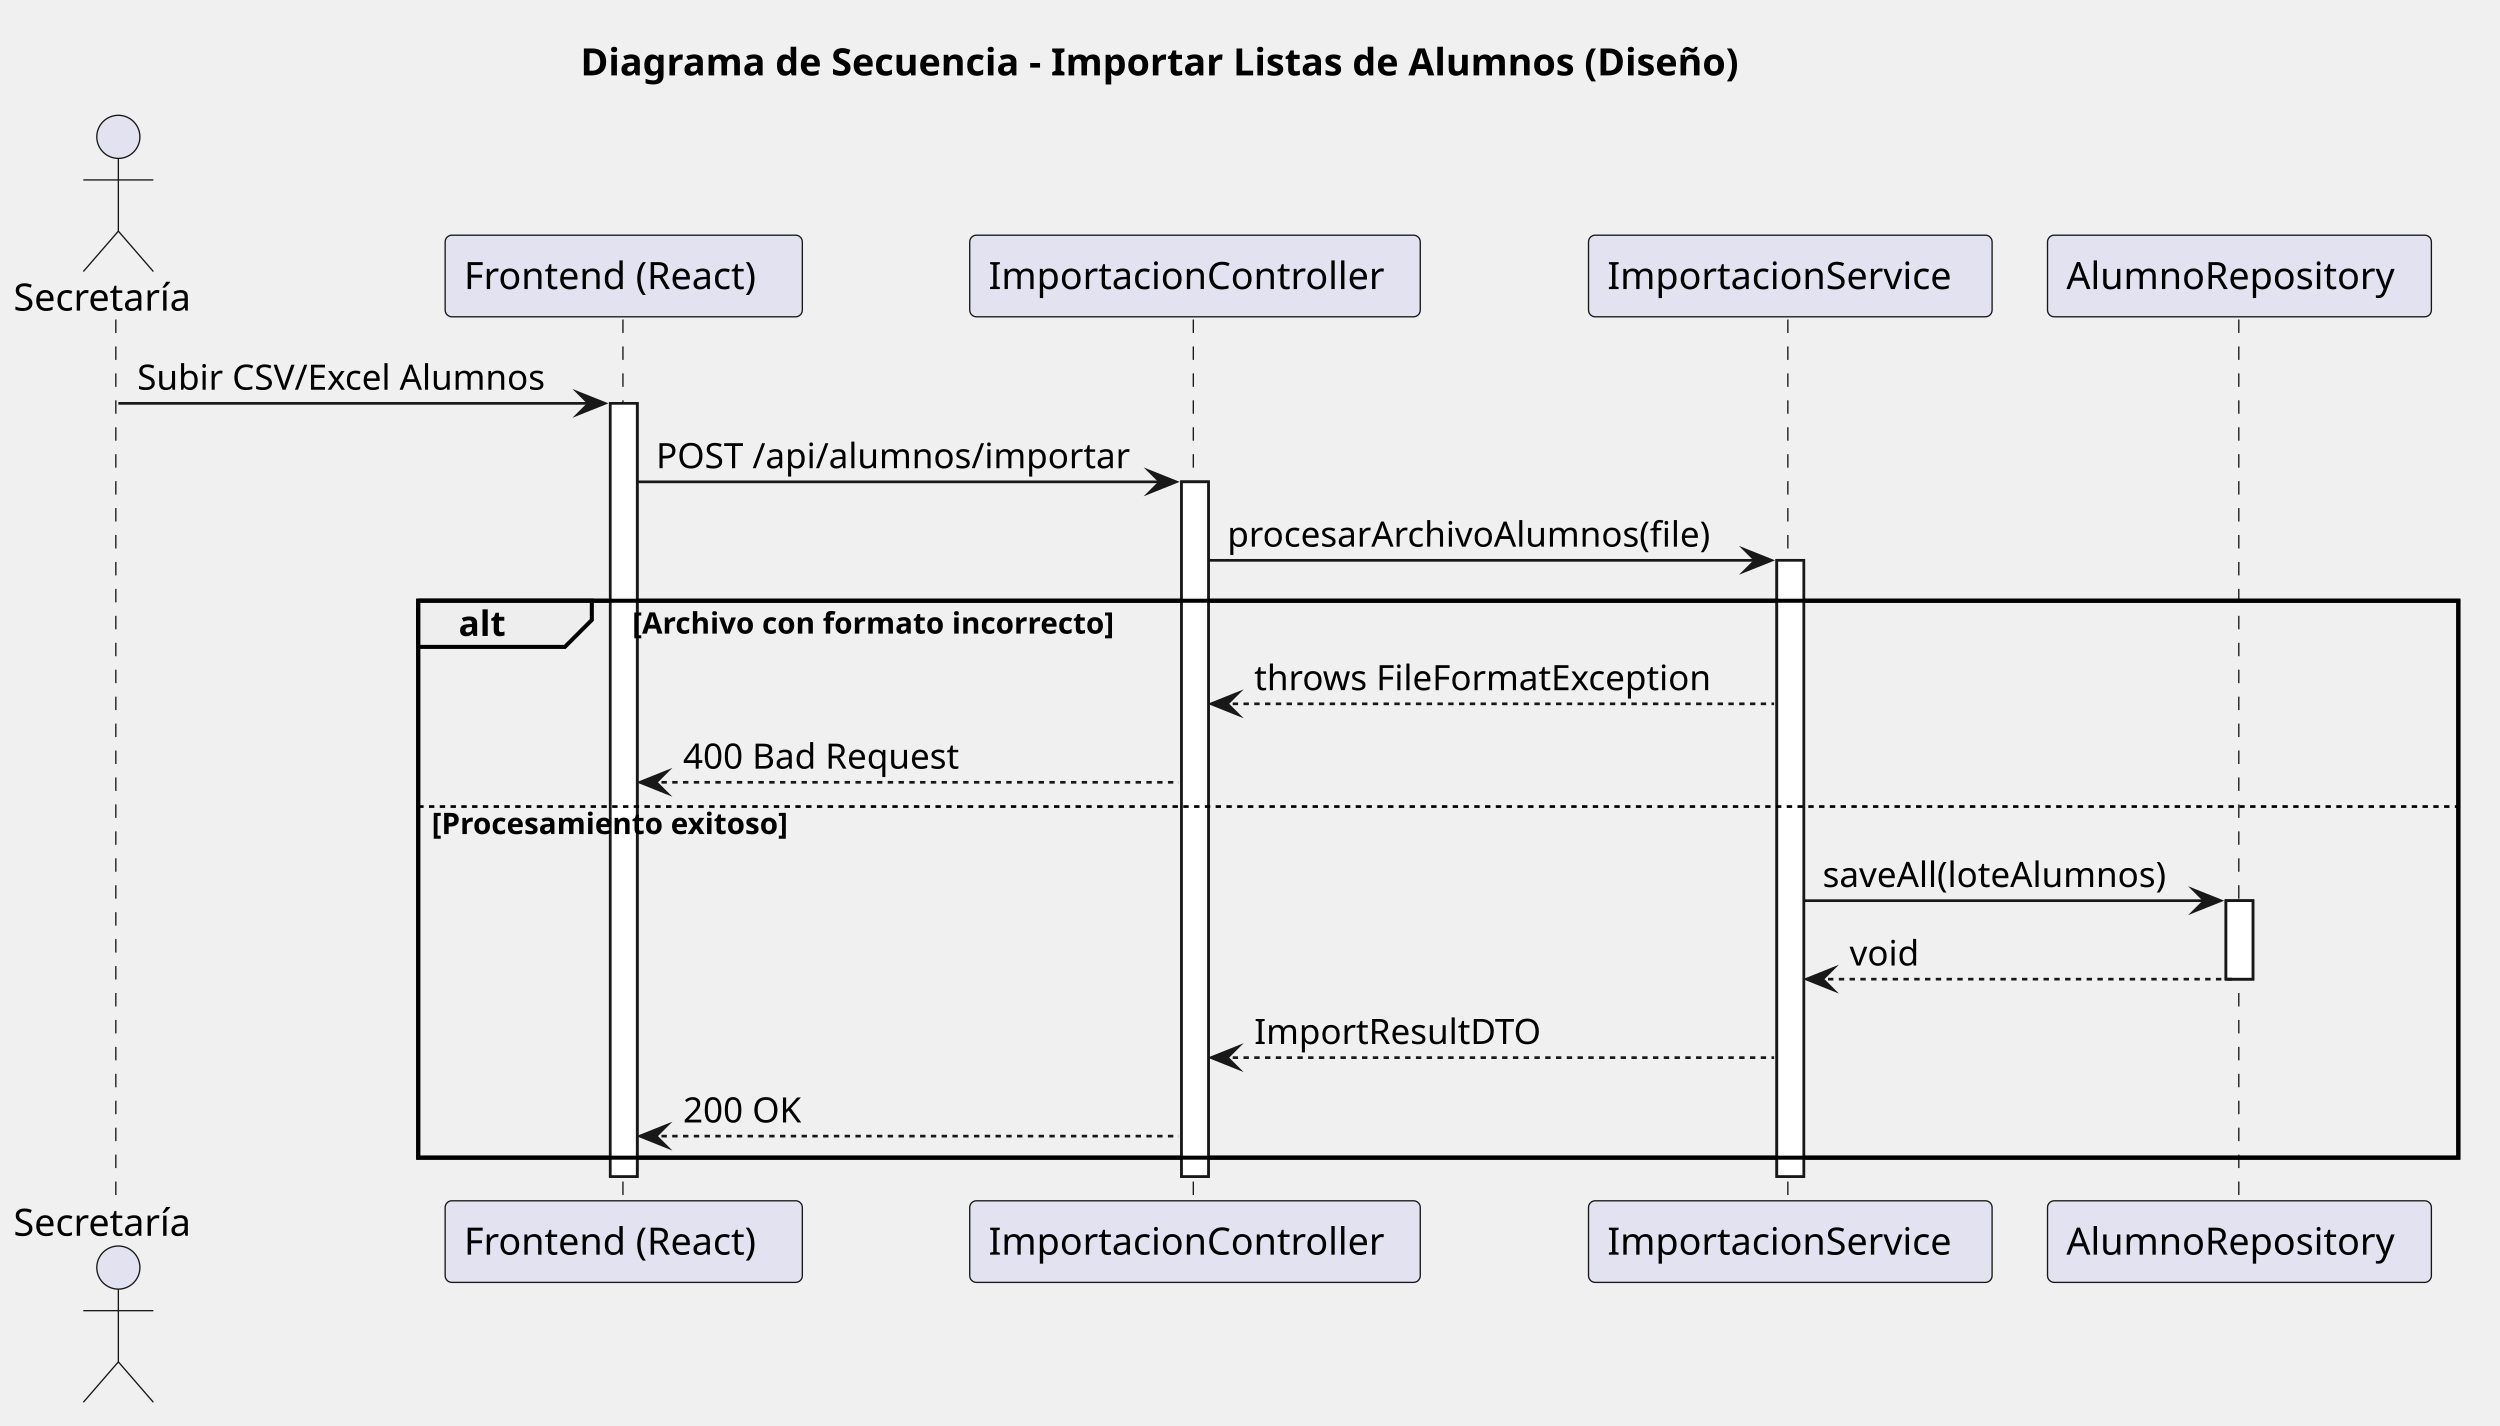
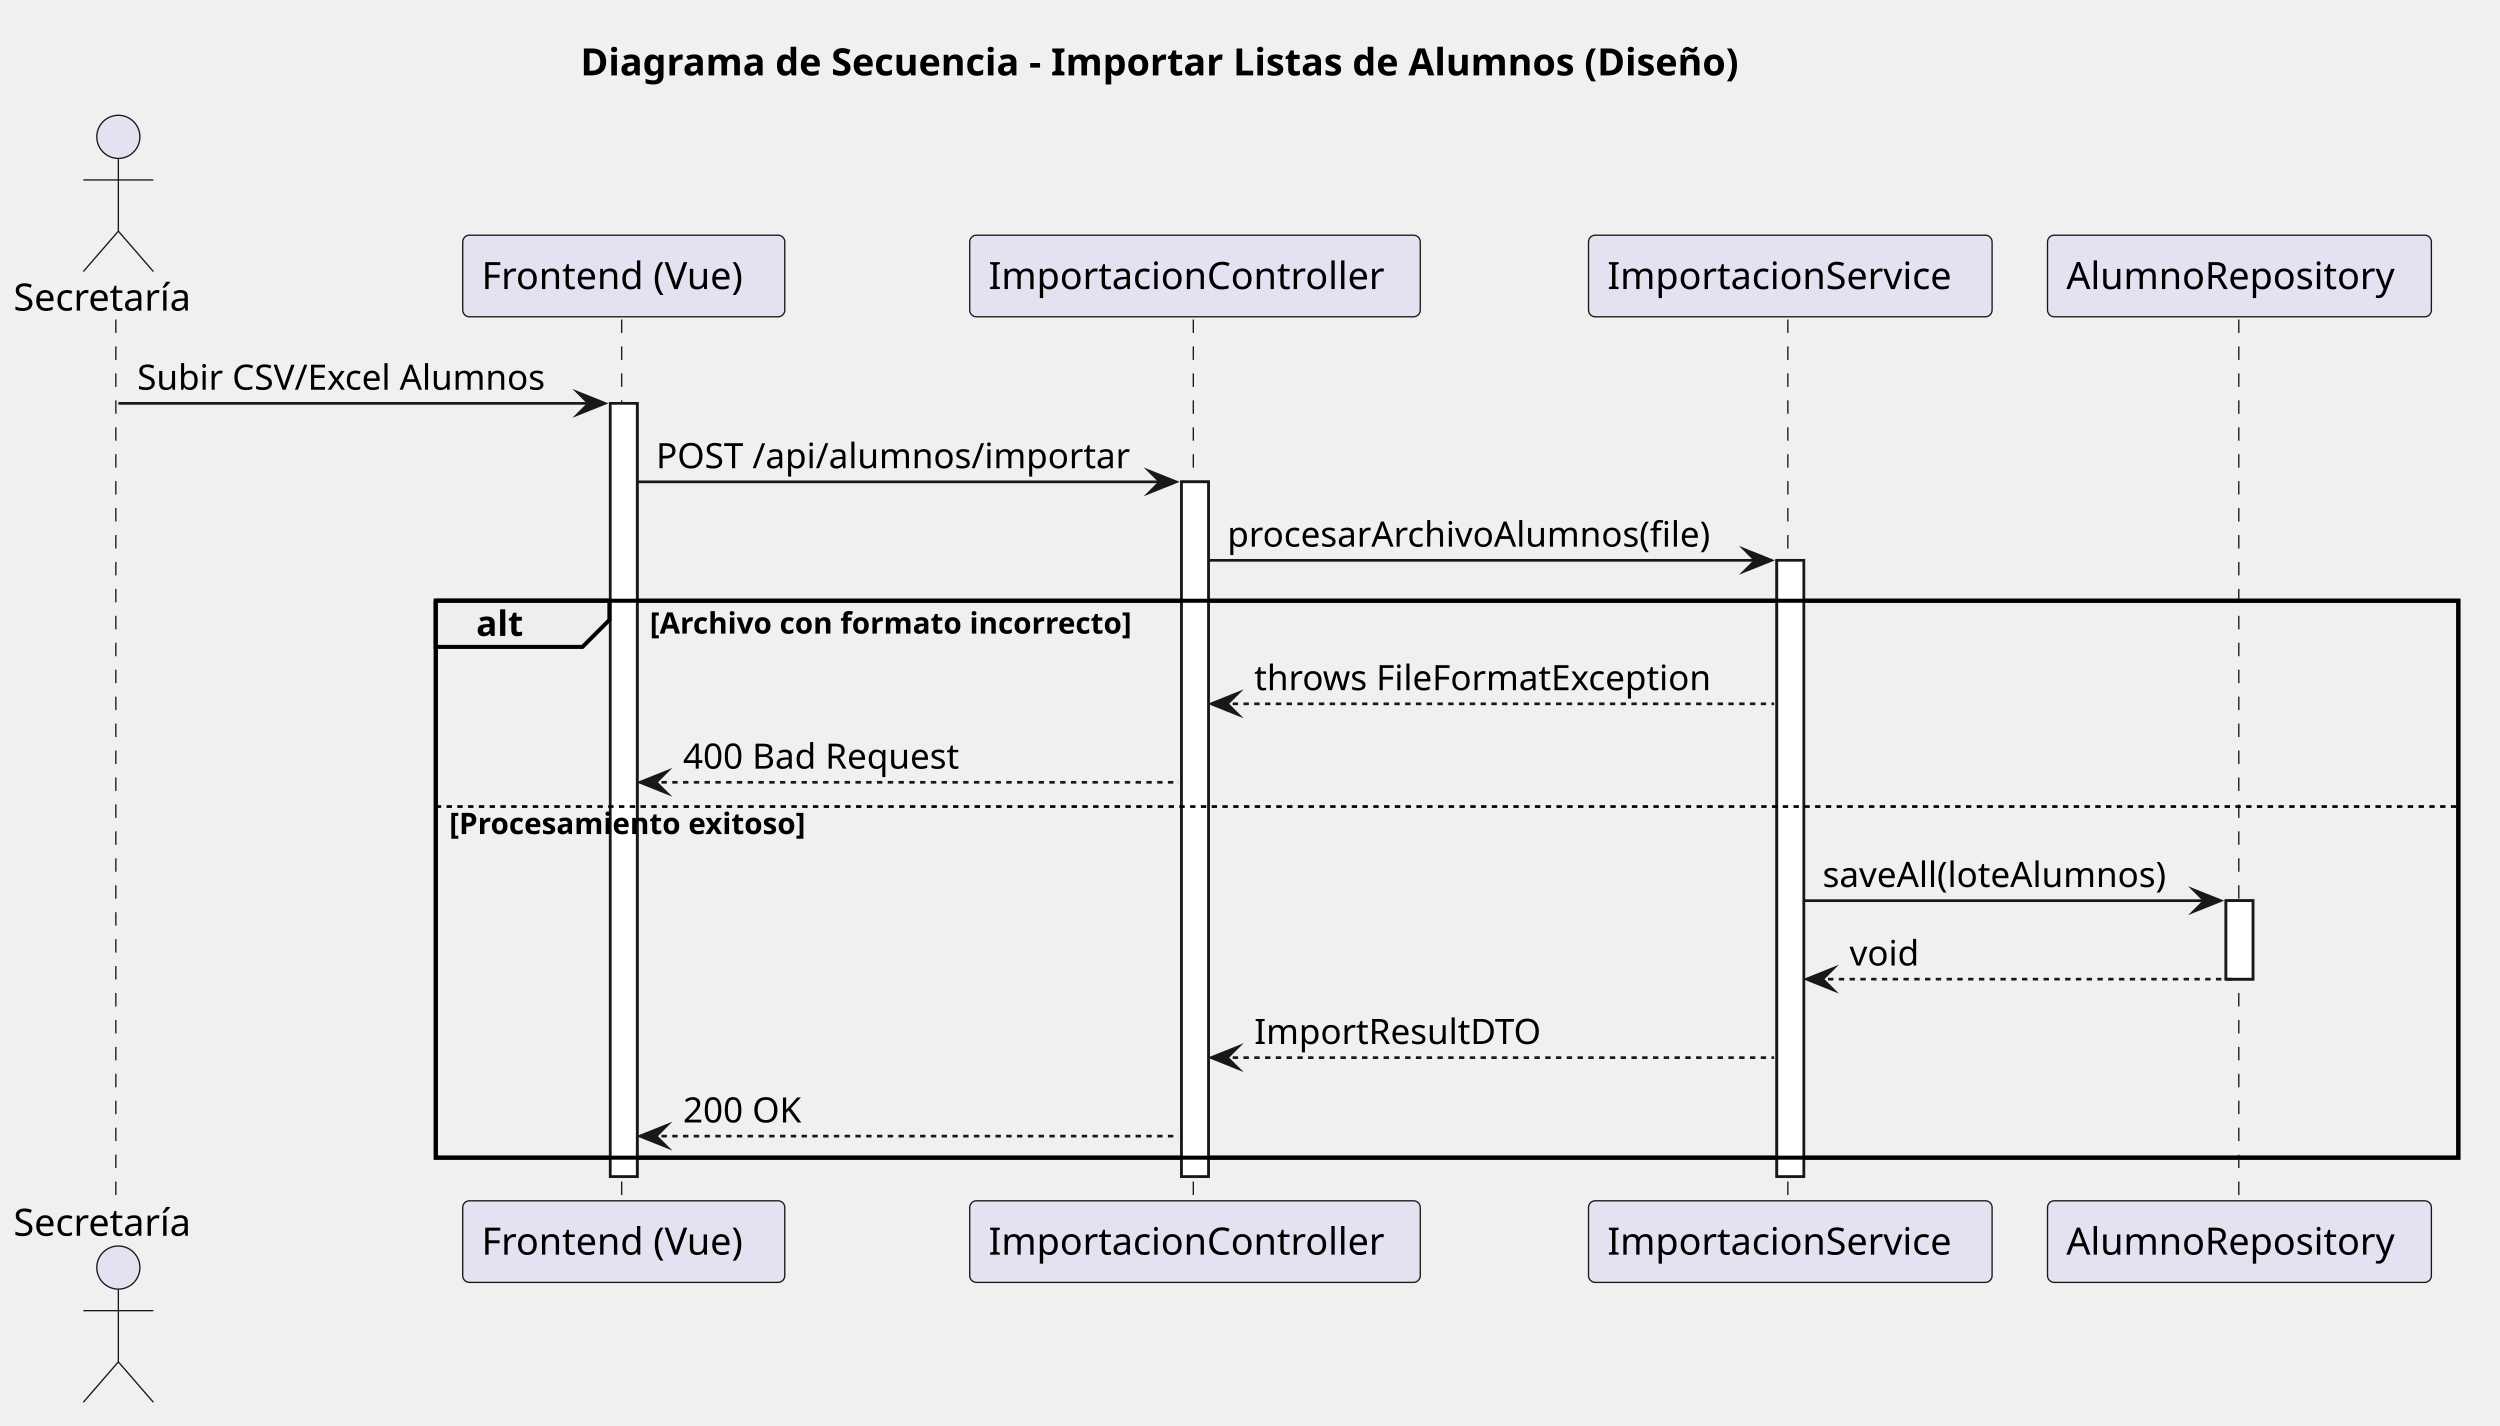
<svg xmlns="http://www.w3.org/2000/svg" contentStyleType="text/css" data-diagram-type="SEQUENCE" height="529px" preserveAspectRatio="none" style="width:928px;height:529px;background:#FFFFFF;" version="1.1" viewBox="0 0 928 529" width="928px" zoomAndPan="magnify">
  <defs />
  <g>
    <g class="title" data-source-line="1">
      <text fill="#000000" font-family="sans-serif" font-size="14" font-weight="700" lengthAdjust="spacing" textLength="490.608" x="215.46" y="27.995">Diagrama de Secuencia - Importar Listas de Alumnos (Diseño)</text>
    </g>
    <g>
      <rect fill="#FFFFFF" height="287" style="stroke:#181818;stroke-width:1;" width="10" x="226.534" y="149.727" />
    </g>
    <g>
      <rect fill="#FFFFFF" height="257.867" style="stroke:#181818;stroke-width:1;" width="10" x="438.582" y="178.859" />
    </g>
    <g>
      <rect fill="#FFFFFF" height="228.734" style="stroke:#181818;stroke-width:1;" width="10" x="659.56" y="207.992" />
    </g>
    <g>
      <rect fill="#FFFFFF" height="29.133" style="stroke:#181818;stroke-width:1;" width="10" x="826.285" y="334.328" />
    </g>
-     <rect fill="none" height="206.734" style="stroke:#000000;stroke-width:1.5;" width="757.29" x="155.239" y="222.992" />
+     <rect fill="none" height="206.734" style="stroke:#000000;stroke-width:1.5;" width="750.769" x="161.761" y="222.992" />
    <g class="participant-lifeline" data-entity-uid="part1" data-qualified-name="AdminUser" data-source-line="3" id="part1-lifeline">
      <g>
        <rect fill="#000000" fill-opacity="0" height="328.133" width="8" x="39.93" y="118.594" />
        <line style="stroke:#181818;stroke-width:0.5;stroke-dasharray:5,5;" x1="43" x2="43" y1="118.594" y2="446.727" />
      </g>
    </g>
    <g class="participant-lifeline" data-entity-uid="part2" data-qualified-name="FE" data-source-line="4" id="part2-lifeline">
      <g>
        <rect fill="#000000" fill-opacity="0" height="328.133" width="8" x="227.534" y="118.594" />
-         <line style="stroke:#181818;stroke-width:0.5;stroke-dasharray:5,5;" x1="231.239" x2="231.239" y1="118.594" y2="446.727" />
+         <line style="stroke:#181818;stroke-width:0.5;stroke-dasharray:5,5;" x1="230.761" x2="230.761" y1="118.594" y2="446.727" />
      </g>
    </g>
    <g class="participant-lifeline" data-entity-uid="part3" data-qualified-name="Controller" data-source-line="5" id="part3-lifeline">
      <g>
        <rect fill="#000000" fill-opacity="0" height="328.133" width="8" x="439.582" y="118.594" />
        <line style="stroke:#181818;stroke-width:0.5;stroke-dasharray:5,5;" x1="442.961" x2="442.961" y1="118.594" y2="446.727" />
      </g>
    </g>
    <g class="participant-lifeline" data-entity-uid="part4" data-qualified-name="Service" data-source-line="6" id="part4-lifeline">
      <g>
        <rect fill="#000000" fill-opacity="0" height="328.133" width="8" x="660.56" y="118.594" />
        <line style="stroke:#181818;stroke-width:0.5;stroke-dasharray:5,5;" x1="663.655" x2="663.655" y1="118.594" y2="446.727" />
      </g>
    </g>
    <g class="participant-lifeline" data-entity-uid="part5" data-qualified-name="Repository" data-source-line="7" id="part5-lifeline">
      <g>
        <rect fill="#000000" fill-opacity="0" height="328.133" width="8" x="827.285" y="118.594" />
        <line style="stroke:#181818;stroke-width:0.5;stroke-dasharray:5,5;" x1="831.041" x2="831.041" y1="118.594" y2="446.727" />
      </g>
    </g>
    <g class="participant participant-head" data-entity-uid="part1" data-qualified-name="AdminUser" data-source-line="3" id="part1-head">
      <text fill="#000000" font-family="sans-serif" font-size="14" lengthAdjust="spacing" textLength="71.859" x="5" y="115.292">Secretaría</text>
      <ellipse cx="43.93" cy="50.797" fill="#E2E2F0" rx="8" ry="8" style="stroke:#181818;stroke-width:0.5;" />
      <path d="M43.93,58.797 L43.93,85.797 M30.93,66.797 L56.93,66.797 M43.93,85.797 L30.93,100.797 M43.93,85.797 L56.93,100.797" fill="none" style="stroke:#181818;stroke-width:0.5;" />
    </g>
    <g class="participant participant-tail" data-entity-uid="part1" data-qualified-name="AdminUser" data-source-line="3" id="part1-tail">
      <text fill="#000000" font-family="sans-serif" font-size="14" lengthAdjust="spacing" textLength="71.859" x="5" y="458.722">Secretaría</text>
      <ellipse cx="43.93" cy="470.523" fill="#E2E2F0" rx="8" ry="8" style="stroke:#181818;stroke-width:0.5;" />
      <path d="M43.93,478.523 L43.93,505.523 M30.93,486.523 L56.93,486.523 M43.93,505.523 L30.93,520.523 M43.93,505.523 L56.93,520.523" fill="none" style="stroke:#181818;stroke-width:0.5;" />
    </g>
    <g class="participant participant-head" data-entity-uid="part2" data-qualified-name="FE" data-source-line="4" id="part2-head">
-       <rect fill="#E2E2F0" height="30.297" rx="2.5" ry="2.5" style="stroke:#181818;stroke-width:0.5;" width="132.59" x="165.239" y="87.297" />
-       <text fill="#000000" font-family="sans-serif" font-size="14" lengthAdjust="spacing" textLength="118.59" x="172.239" y="107.292">Frontend (React)</text>
+       <rect fill="#E2E2F0" height="30.297" rx="2.5" ry="2.5" style="stroke:#181818;stroke-width:0.5;" width="119.547" x="171.761" y="87.297" />
+       <text fill="#000000" font-family="sans-serif" font-size="14" lengthAdjust="spacing" textLength="105.547" x="178.761" y="107.292">Frontend (Vue)</text>
    </g>
    <g class="participant participant-tail" data-entity-uid="part2" data-qualified-name="FE" data-source-line="4" id="part2-tail">
-       <rect fill="#E2E2F0" height="30.297" rx="2.5" ry="2.5" style="stroke:#181818;stroke-width:0.5;" width="132.59" x="165.239" y="445.727" />
-       <text fill="#000000" font-family="sans-serif" font-size="14" lengthAdjust="spacing" textLength="118.59" x="172.239" y="465.722">Frontend (React)</text>
+       <rect fill="#E2E2F0" height="30.297" rx="2.5" ry="2.5" style="stroke:#181818;stroke-width:0.5;" width="119.547" x="171.761" y="445.727" />
+       <text fill="#000000" font-family="sans-serif" font-size="14" lengthAdjust="spacing" textLength="105.547" x="178.761" y="465.722">Frontend (Vue)</text>
    </g>
    <g class="participant participant-head" data-entity-uid="part3" data-qualified-name="Controller" data-source-line="5" id="part3-head">
      <rect fill="#E2E2F0" height="30.297" rx="2.5" ry="2.5" style="stroke:#181818;stroke-width:0.5;" width="167.241" x="359.961" y="87.297" />
      <text fill="#000000" font-family="sans-serif" font-size="14" lengthAdjust="spacing" textLength="153.241" x="366.961" y="107.292">ImportacionController</text>
    </g>
    <g class="participant participant-tail" data-entity-uid="part3" data-qualified-name="Controller" data-source-line="5" id="part3-tail">
      <rect fill="#E2E2F0" height="30.297" rx="2.5" ry="2.5" style="stroke:#181818;stroke-width:0.5;" width="167.241" x="359.961" y="445.727" />
      <text fill="#000000" font-family="sans-serif" font-size="14" lengthAdjust="spacing" textLength="153.241" x="366.961" y="465.722">ImportacionController</text>
    </g>
    <g class="participant participant-head" data-entity-uid="part4" data-qualified-name="Service" data-source-line="6" id="part4-head">
      <rect fill="#E2E2F0" height="30.297" rx="2.5" ry="2.5" style="stroke:#181818;stroke-width:0.5;" width="149.81" x="589.655" y="87.297" />
      <text fill="#000000" font-family="sans-serif" font-size="14" lengthAdjust="spacing" textLength="135.81" x="596.655" y="107.292">ImportacionService</text>
    </g>
    <g class="participant participant-tail" data-entity-uid="part4" data-qualified-name="Service" data-source-line="6" id="part4-tail">
      <rect fill="#E2E2F0" height="30.297" rx="2.5" ry="2.5" style="stroke:#181818;stroke-width:0.5;" width="149.81" x="589.655" y="445.727" />
      <text fill="#000000" font-family="sans-serif" font-size="14" lengthAdjust="spacing" textLength="135.81" x="596.655" y="465.722">ImportacionService</text>
    </g>
    <g class="participant participant-head" data-entity-uid="part5" data-qualified-name="Repository" data-source-line="7" id="part5-head">
      <rect fill="#E2E2F0" height="30.297" rx="2.5" ry="2.5" style="stroke:#181818;stroke-width:0.5;" width="142.488" x="760.041" y="87.297" />
      <text fill="#000000" font-family="sans-serif" font-size="14" lengthAdjust="spacing" textLength="128.488" x="767.041" y="107.292">AlumnoRepository</text>
    </g>
    <g class="participant participant-tail" data-entity-uid="part5" data-qualified-name="Repository" data-source-line="7" id="part5-tail">
      <rect fill="#E2E2F0" height="30.297" rx="2.5" ry="2.5" style="stroke:#181818;stroke-width:0.5;" width="142.488" x="760.041" y="445.727" />
      <text fill="#000000" font-family="sans-serif" font-size="14" lengthAdjust="spacing" textLength="128.488" x="767.041" y="465.722">AlumnoRepository</text>
    </g>
    <g>
      <rect fill="#FFFFFF" height="287" style="stroke:#181818;stroke-width:1;" width="10" x="226.534" y="149.727" />
    </g>
    <g>
      <rect fill="#FFFFFF" height="257.867" style="stroke:#181818;stroke-width:1;" width="10" x="438.582" y="178.859" />
    </g>
    <g>
      <rect fill="#FFFFFF" height="228.734" style="stroke:#181818;stroke-width:1;" width="10" x="659.56" y="207.992" />
    </g>
    <g>
      <rect fill="#FFFFFF" height="29.133" style="stroke:#181818;stroke-width:1;" width="10" x="826.285" y="334.328" />
    </g>
    <g class="message" data-entity-1="part1" data-entity-2="part2" data-source-line="9" id="msg1">
      <polygon fill="#181818" points="214.534,145.727,224.534,149.727,214.534,153.727,218.534,149.727" style="stroke:#181818;stroke-width:1;stroke-linejoin:miter;stroke-miterlimit:10;" />
      <line style="stroke:#181818;stroke-width:1;" x1="43.93" x2="220.534" y1="149.727" y2="149.727" />
      <text fill="#000000" font-family="sans-serif" font-size="13" lengthAdjust="spacing" textLength="163.605" x="50.93" y="144.661">Subir CSV/Excel Alumnos</text>
    </g>
    <g class="message" data-entity-1="part2" data-entity-2="part3" data-source-line="12" id="msg2">
      <polygon fill="#181818" points="426.582,174.859,436.582,178.859,426.582,182.859,430.582,178.859" style="stroke:#181818;stroke-width:1;stroke-linejoin:miter;stroke-miterlimit:10;" />
      <line style="stroke:#181818;stroke-width:1;" x1="236.534" x2="432.582" y1="178.859" y2="178.859" />
      <text fill="#000000" font-family="sans-serif" font-size="13" lengthAdjust="spacing" textLength="183.047" x="243.534" y="173.793">POST /api/alumnos/importar</text>
    </g>
    <g class="message" data-entity-1="part3" data-entity-2="part4" data-source-line="15" id="msg3">
      <polygon fill="#181818" points="647.56,203.992,657.56,207.992,647.56,211.992,651.56,207.992" style="stroke:#181818;stroke-width:1;stroke-linejoin:miter;stroke-miterlimit:10;" />
      <line style="stroke:#181818;stroke-width:1;" x1="448.582" x2="653.56" y1="207.992" y2="207.992" />
      <text fill="#000000" font-family="sans-serif" font-size="13" lengthAdjust="spacing" textLength="191.978" x="455.582" y="202.926">procesarArchivoAlumnos(file)</text>
    </g>
-     <path d="M155.239,222.992 L219.682,222.992 L219.682,230.125 L209.682,240.125 L155.239,240.125 L155.239,222.992" fill="#EEEEEE" style="stroke:#000000;stroke-width:1.5;" />
-     <rect fill="none" height="206.734" style="stroke:#000000;stroke-width:1.5;" width="757.29" x="155.239" y="222.992" />
-     <text fill="#000000" font-family="sans-serif" font-size="13" font-weight="700" lengthAdjust="spacing" textLength="19.443" x="170.239" y="236.059">alt</text>
-     <text fill="#000000" font-family="sans-serif" font-size="11" font-weight="700" lengthAdjust="spacing" textLength="203.033" x="234.682" y="235.203">[Archivo con formato incorrecto]</text>
+     <path d="M161.761,222.992 L226.204,222.992 L226.204,230.125 L216.204,240.125 L161.761,240.125 L161.761,222.992" fill="#EEEEEE" style="stroke:#000000;stroke-width:1.5;" />
+     <rect fill="none" height="206.734" style="stroke:#000000;stroke-width:1.5;" width="750.769" x="161.761" y="222.992" />
+     <text fill="#000000" font-family="sans-serif" font-size="13" font-weight="700" lengthAdjust="spacing" textLength="19.443" x="176.761" y="236.059">alt</text>
+     <text fill="#000000" font-family="sans-serif" font-size="11" font-weight="700" lengthAdjust="spacing" textLength="203.033" x="241.204" y="235.203">[Archivo con formato incorrecto]</text>
    <g class="message" data-entity-1="part4" data-entity-2="part3" data-source-line="19" id="msg4">
      <polygon fill="#181818" points="459.582,257.258,449.582,261.258,459.582,265.258,455.582,261.258" style="stroke:#181818;stroke-width:1;stroke-linejoin:miter;stroke-miterlimit:10;" />
      <line style="stroke:#181818;stroke-width:1;stroke-dasharray:2,2;" x1="453.582" x2="658.56" y1="261.258" y2="261.258" />
      <text fill="#000000" font-family="sans-serif" font-size="13" lengthAdjust="spacing" textLength="181.581" x="465.582" y="256.192">throws FileFormatException</text>
    </g>
    <g class="message" data-entity-1="part3" data-entity-2="part2" data-source-line="20" id="msg5">
      <polygon fill="#181818" points="247.534,286.391,237.534,290.391,247.534,294.391,243.534,290.391" style="stroke:#181818;stroke-width:1;stroke-linejoin:miter;stroke-miterlimit:10;" />
      <line style="stroke:#181818;stroke-width:1;stroke-dasharray:2,2;" x1="241.534" x2="437.582" y1="290.391" y2="290.391" />
      <text fill="#000000" font-family="sans-serif" font-size="13" lengthAdjust="spacing" textLength="111.605" x="253.534" y="285.325">400 Bad Request</text>
    </g>
-     <line style="stroke:#000000;stroke-width:1;stroke-dasharray:2,2;" x1="155.239" x2="912.529" y1="299.391" y2="299.391" />
-     <text fill="#000000" font-family="sans-serif" font-size="11" font-weight="700" lengthAdjust="spacing" textLength="151.465" x="160.239" y="309.601">[Procesamiento exitoso]</text>
+     <line style="stroke:#000000;stroke-width:1;stroke-dasharray:2,2;" x1="161.761" x2="912.529" y1="299.391" y2="299.391" />
+     <text fill="#000000" font-family="sans-serif" font-size="11" font-weight="700" lengthAdjust="spacing" textLength="151.465" x="166.761" y="309.601">[Procesamiento exitoso]</text>
    <g class="message" data-entity-1="part4" data-entity-2="part5" data-source-line="22" id="msg6">
      <polygon fill="#181818" points="814.285,330.328,824.285,334.328,814.285,338.328,818.285,334.328" style="stroke:#181818;stroke-width:1;stroke-linejoin:miter;stroke-miterlimit:10;" />
      <line style="stroke:#181818;stroke-width:1;" x1="669.56" x2="820.285" y1="334.328" y2="334.328" />
      <text fill="#000000" font-family="sans-serif" font-size="13" lengthAdjust="spacing" textLength="137.725" x="676.56" y="329.262">saveAll(loteAlumnos)</text>
    </g>
    <g class="message" data-entity-1="part5" data-entity-2="part4" data-source-line="24" id="msg7">
      <polygon fill="#181818" points="680.56,359.461,670.56,363.461,680.56,367.461,676.56,363.461" style="stroke:#181818;stroke-width:1;stroke-linejoin:miter;stroke-miterlimit:10;" />
      <line style="stroke:#181818;stroke-width:1;stroke-dasharray:2,2;" x1="674.56" x2="830.285" y1="363.461" y2="363.461" />
      <text fill="#000000" font-family="sans-serif" font-size="13" lengthAdjust="spacing" textLength="27.511" x="686.56" y="358.395">void</text>
    </g>
    <g class="message" data-entity-1="part4" data-entity-2="part3" data-source-line="26" id="msg8">
      <polygon fill="#181818" points="459.582,388.594,449.582,392.594,459.582,396.594,455.582,392.594" style="stroke:#181818;stroke-width:1;stroke-linejoin:miter;stroke-miterlimit:10;" />
      <line style="stroke:#181818;stroke-width:1;stroke-dasharray:2,2;" x1="453.582" x2="658.56" y1="392.594" y2="392.594" />
      <text fill="#000000" font-family="sans-serif" font-size="13" lengthAdjust="spacing" textLength="112.081" x="465.582" y="387.528">ImportResultDTO</text>
    </g>
    <g class="message" data-entity-1="part3" data-entity-2="part2" data-source-line="27" id="msg9">
      <polygon fill="#181818" points="247.534,417.727,237.534,421.727,247.534,425.727,243.534,421.727" style="stroke:#181818;stroke-width:1;stroke-linejoin:miter;stroke-miterlimit:10;" />
      <line style="stroke:#181818;stroke-width:1;stroke-dasharray:2,2;" x1="241.534" x2="437.582" y1="421.727" y2="421.727" />
      <text fill="#000000" font-family="sans-serif" font-size="13" lengthAdjust="spacing" textLength="47.703" x="253.534" y="416.661">200 OK</text>
    </g>
  </g>
</svg>
